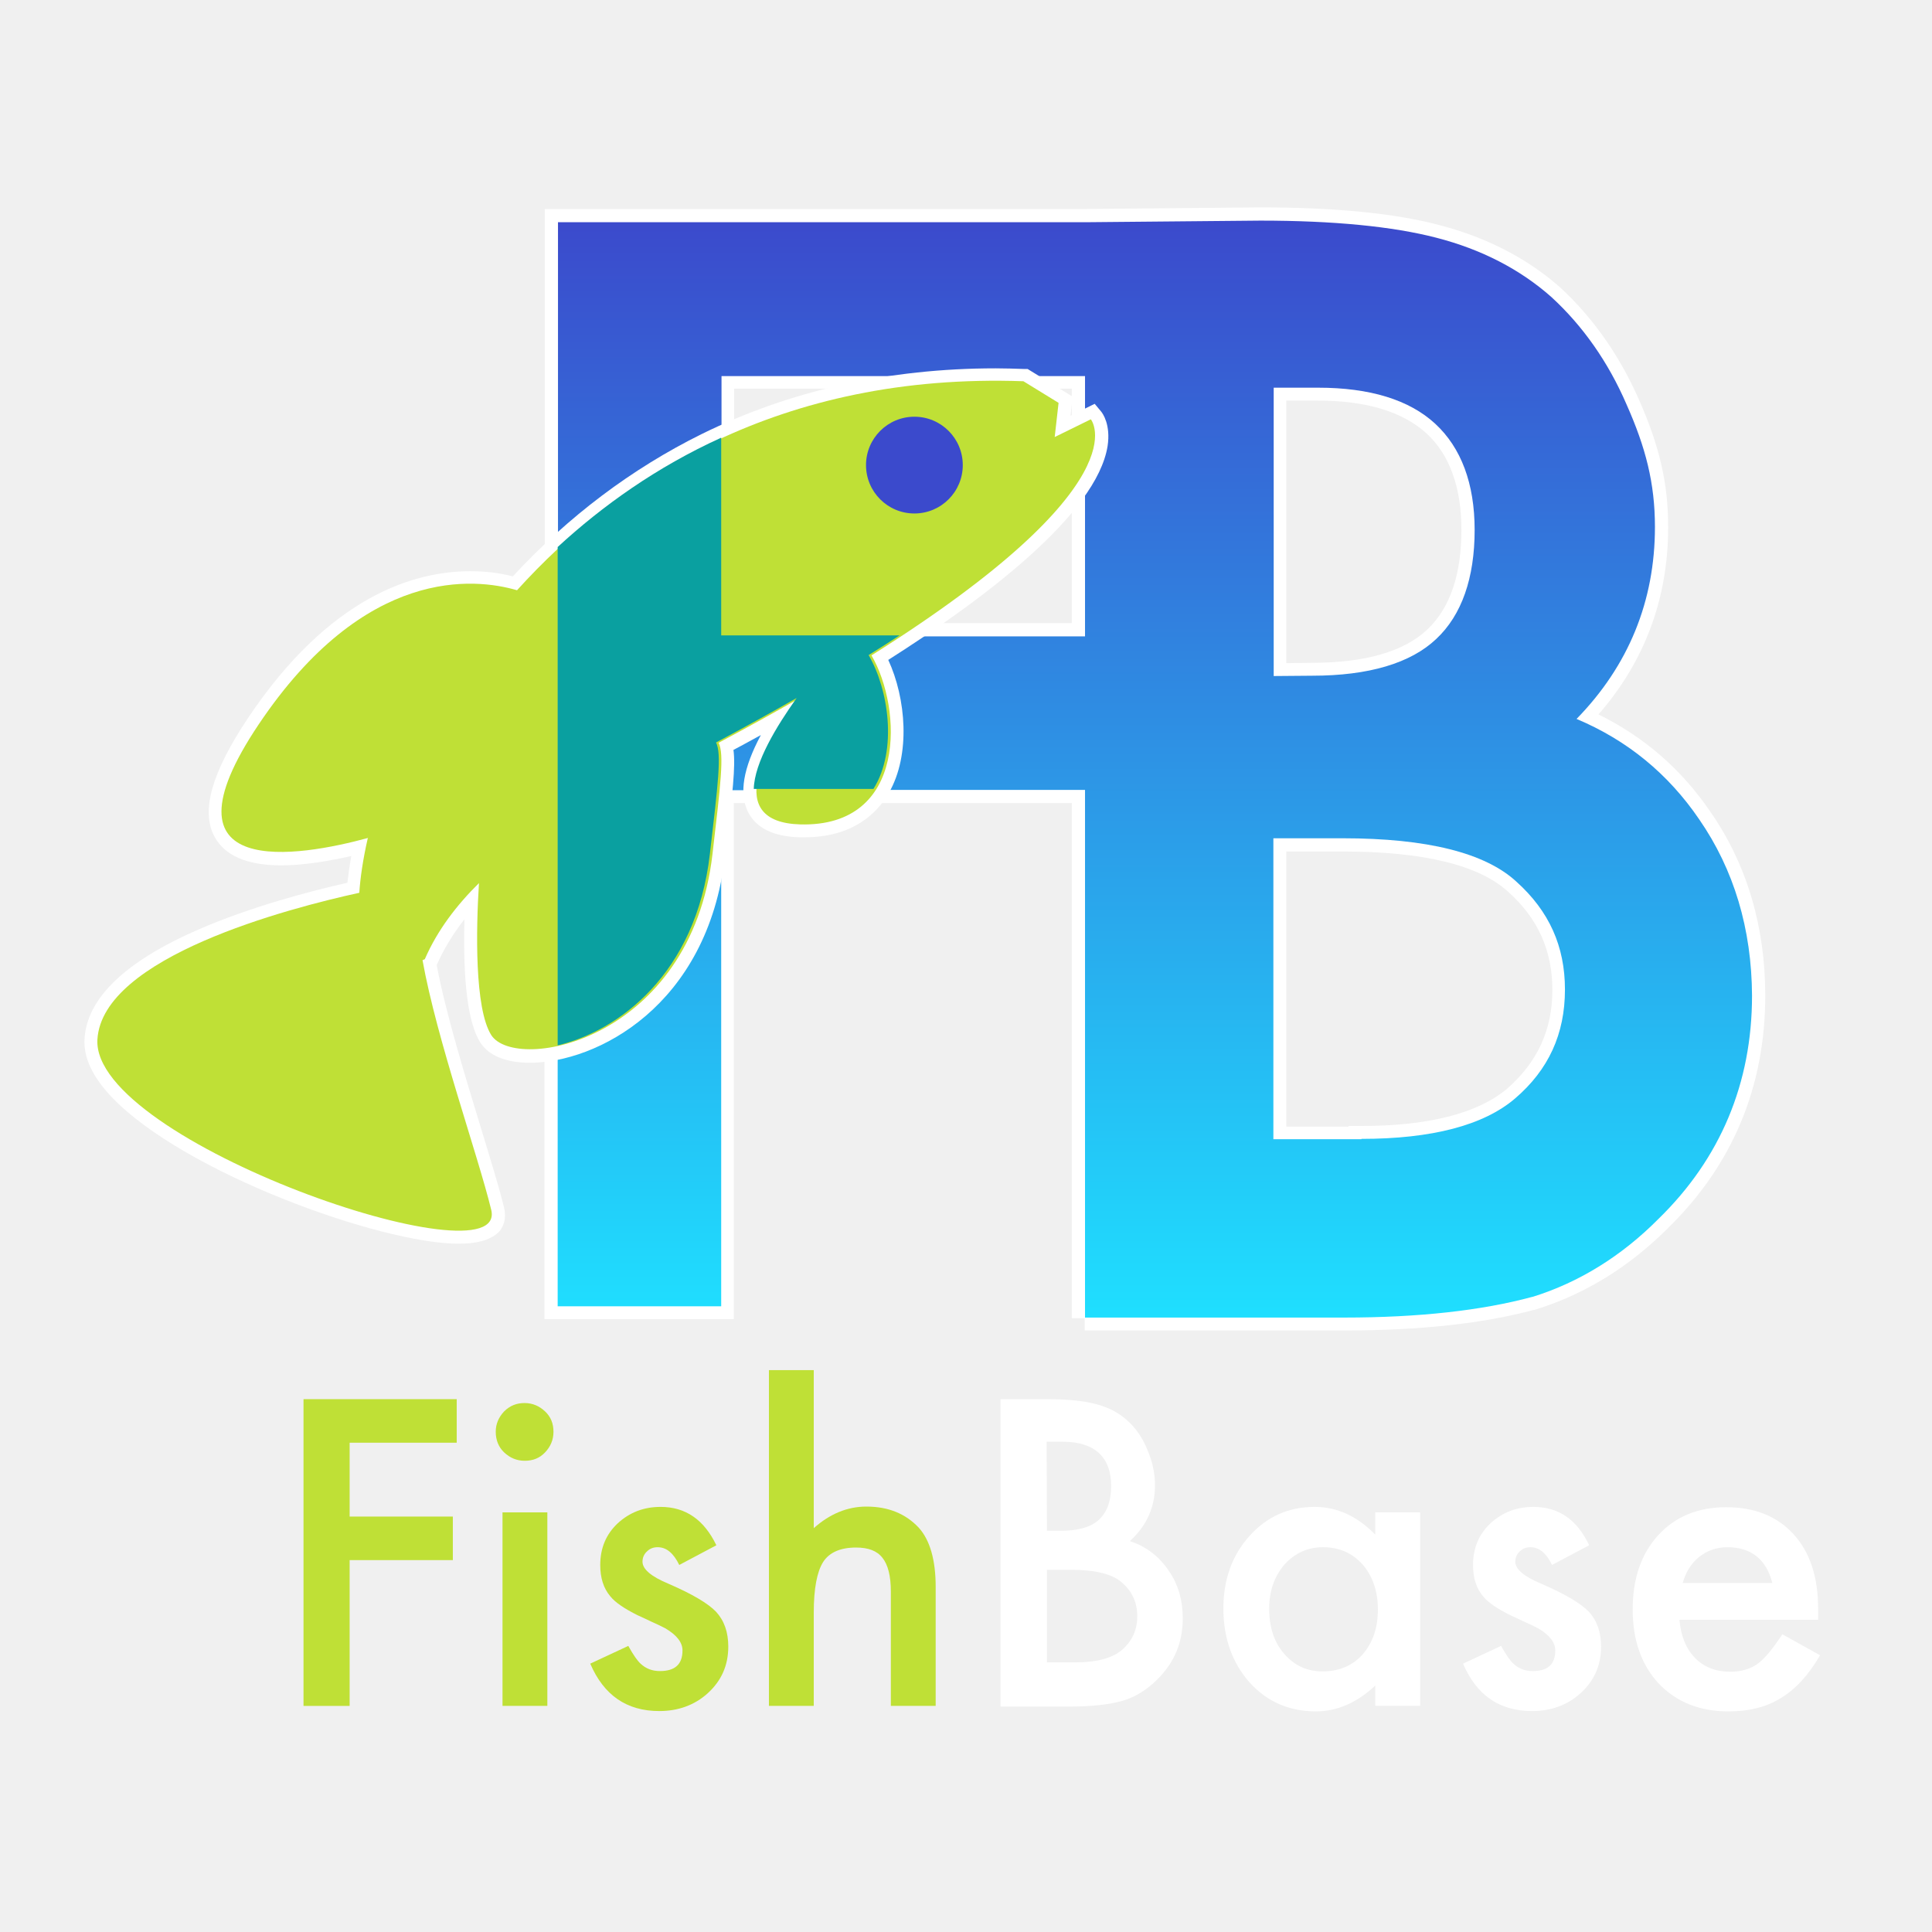
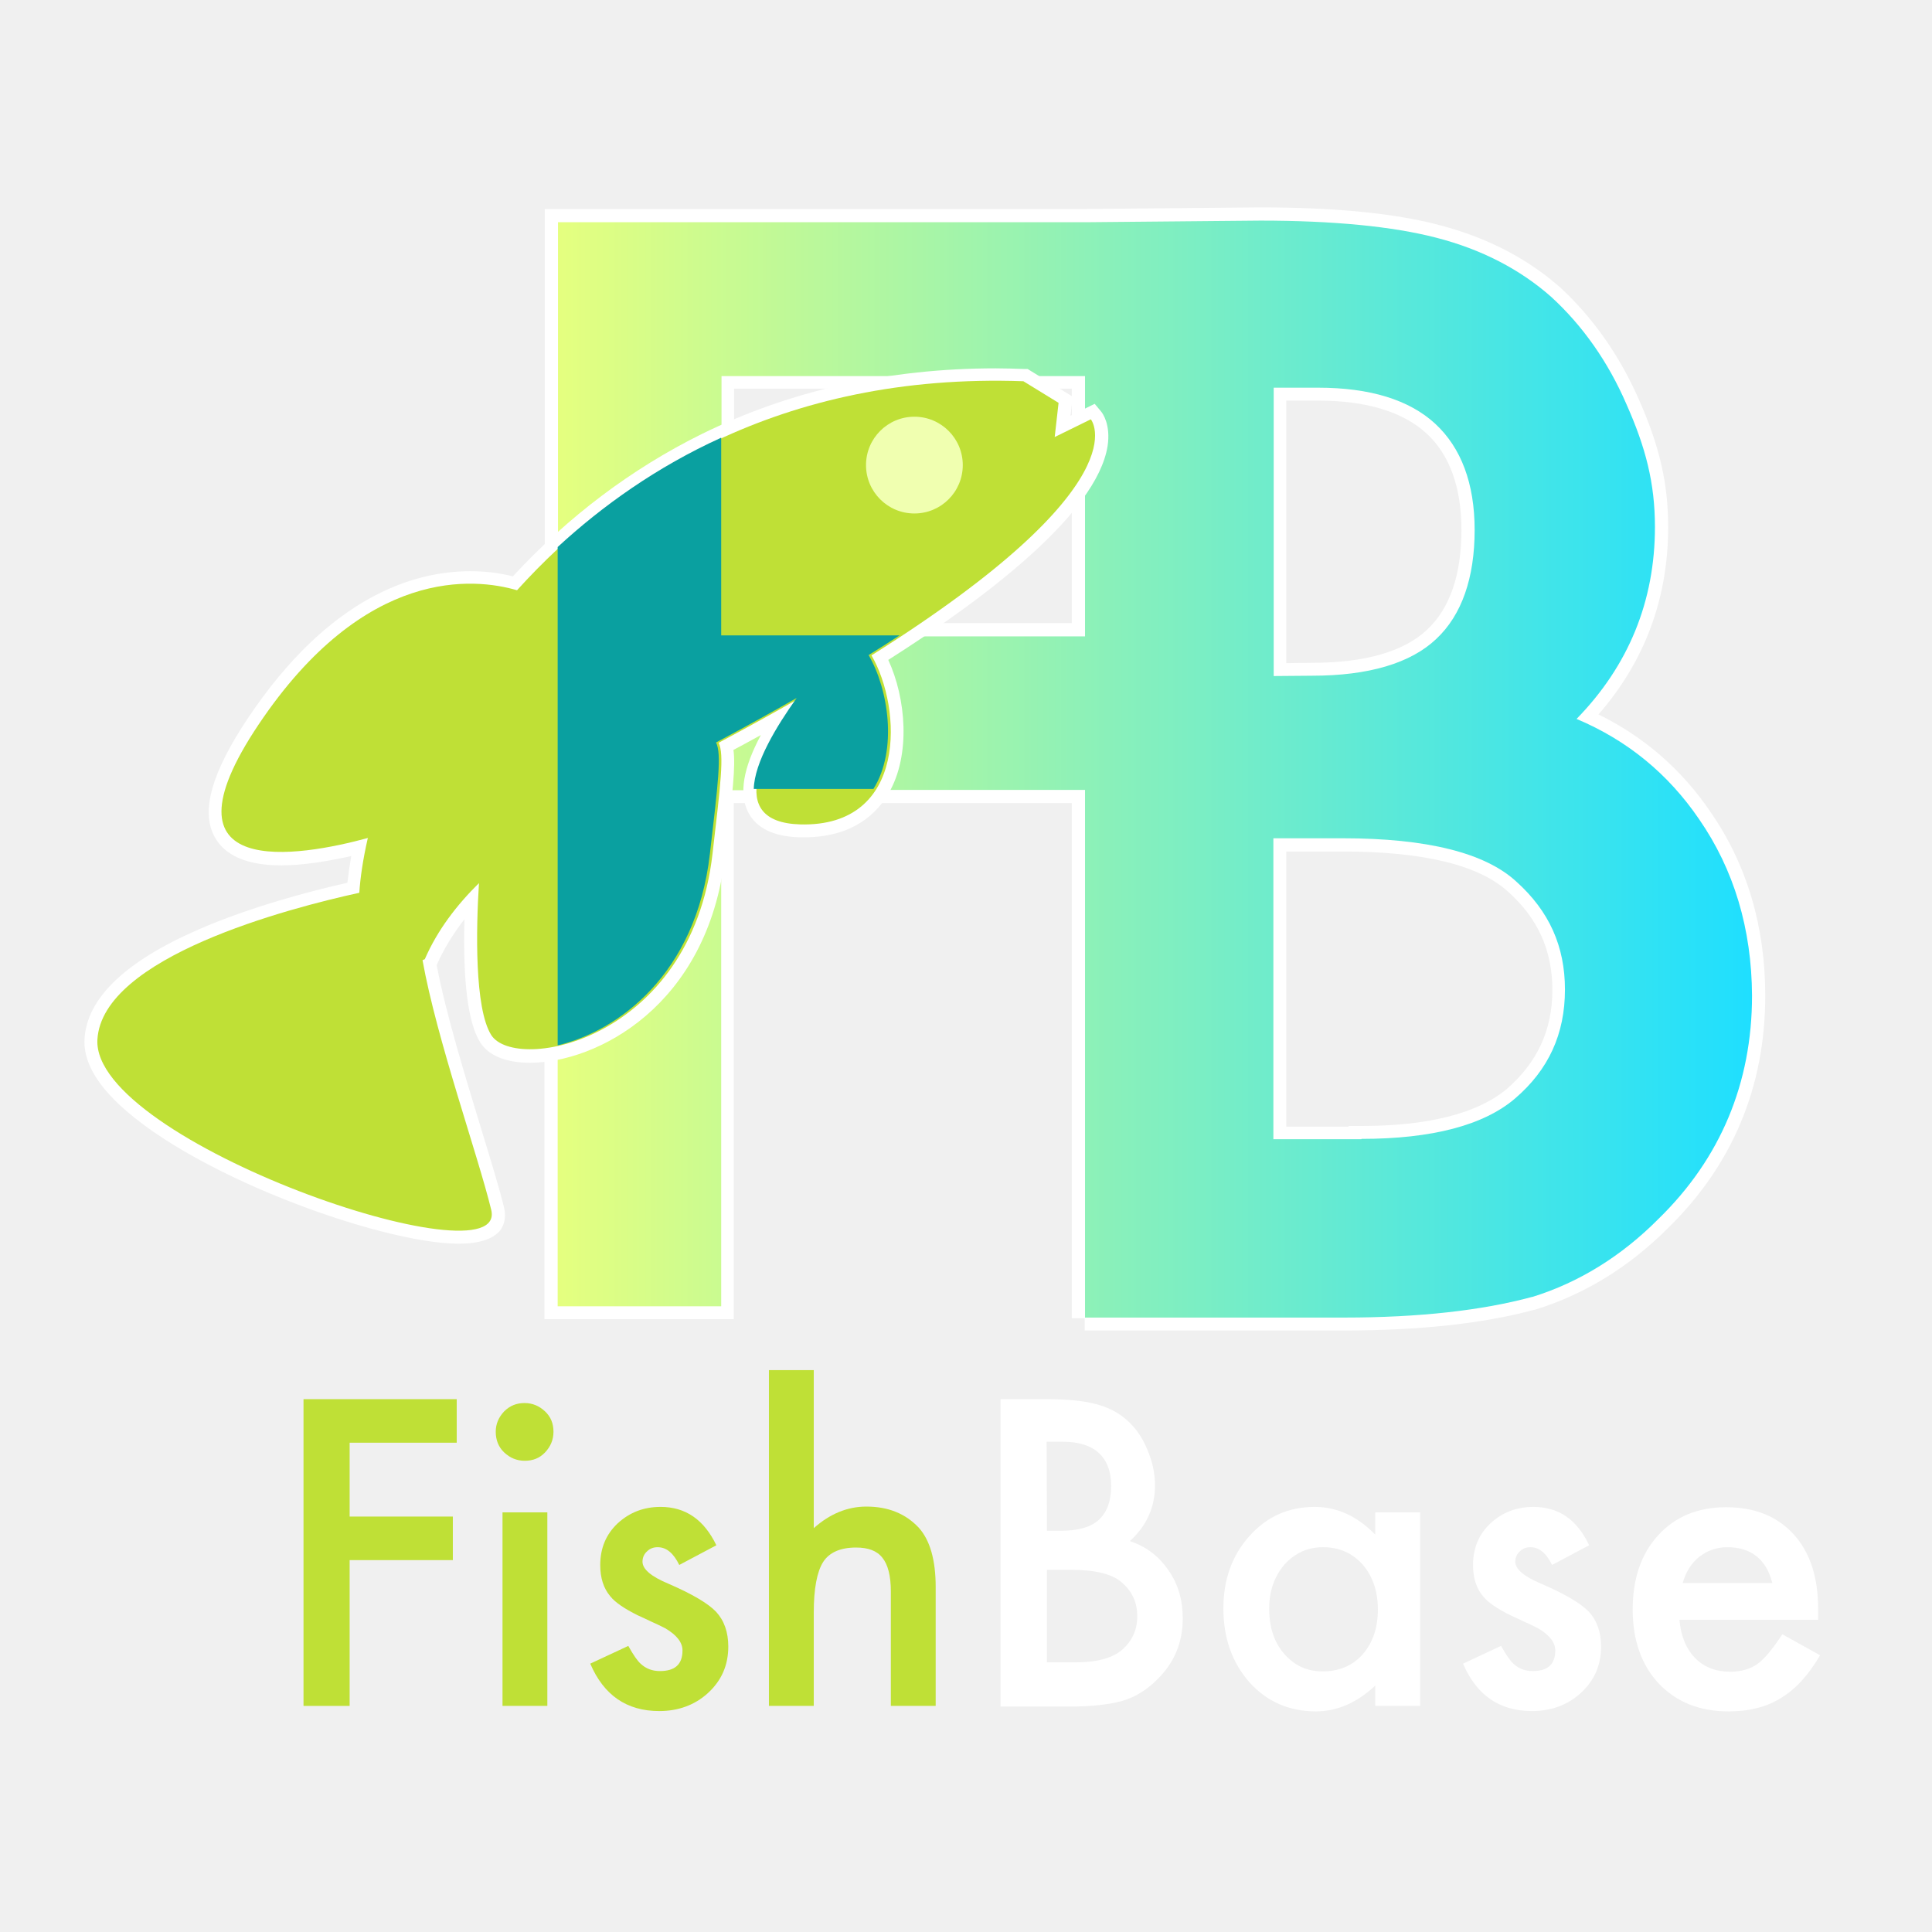
<svg xmlns="http://www.w3.org/2000/svg" version="1.1" id="Layer_1" x="0px" y="0px" viewBox="0 0 599 599" style="enable-background:new 0 0 599 599;" xml:space="preserve">
  <style type="text/css">
	.st0{fill:#BFE036;}
	.st1{fill:#FFFFFF;}
	.st2{fill:#3B4ACC;}
	.st3{fill:url(#SVGID_1_);}
	.st4{fill:url(#SVGID_2_);}
	.st5{fill:#0AA0A0;}
+ 	.st6{fill:#F0FFB0;}
</style>
  <g>
    <g>
      <path class="st0" d="M141.6,447.3h-33.2v22.9h32v13.5h-32v45.2H94.1v-95.1h47.5V447.3z" />
      <path class="st0" d="M153.7,443.9c0-2.4,0.9-4.5,2.6-6.3c1.8-1.8,3.9-2.6,6.3-2.6c2.5,0,4.6,0.9,6.4,2.6s2.6,3.8,2.6,6.3    s-0.9,4.6-2.6,6.4c-1.7,1.8-3.8,2.6-6.3,2.6s-4.6-0.9-6.4-2.6C154.6,448.7,153.7,446.5,153.7,443.9z M169.7,468.9v60h-13.9v-60    H169.7z" />
      <path class="st0" d="M222.1,479.1l-11.5,6.1c-1.8-3.7-4-5.5-6.7-5.5c-1.3,0-2.4,0.4-3.3,1.3c-0.9,0.8-1.4,1.9-1.4,3.2    c0,2.3,2.7,4.6,8,6.8c7.4,3.2,12.3,6.1,14.8,8.7c2.5,2.7,3.8,6.3,3.8,10.8c0,5.8-2.1,10.6-6.4,14.5c-4.1,3.7-9.2,5.5-15,5.5    c-10.1,0-17.2-4.9-21.4-14.7l11.8-5.5c1.6,2.9,2.9,4.7,3.8,5.5c1.7,1.6,3.7,2.3,6,2.3c4.7,0,7-2.1,7-6.4c0-2.5-1.8-4.8-5.4-6.9    c-1.4-0.7-2.8-1.4-4.2-2c-1.4-0.7-2.8-1.3-4.3-2c-4-2-6.9-3.9-8.5-5.9c-2.1-2.5-3.1-5.7-3.1-9.7c0-5.2,1.8-9.5,5.4-12.9    c3.7-3.4,8.1-5.1,13.3-5.1C212.6,467.2,218.3,471.2,222.1,479.1z" />
      <path class="st0" d="M238.4,424.8h13.9v49c4.9-4.4,10.4-6.7,16.3-6.7c6.8,0,12.2,2.2,16.3,6.6c3.4,3.8,5.2,9.9,5.2,18.3v36.9    h-13.9v-35.5c0-4.8-0.9-8.3-2.6-10.4c-1.7-2.2-4.4-3.2-8.2-3.2c-4.8,0-8.3,1.5-10.2,4.5c-1.9,3-2.9,8.3-2.9,15.6v29h-13.9    L238.4,424.8L238.4,424.8z" />
      <path class="st1" d="M310.2,528.9v-95.1h14.3c6.4,0,11.4,0.5,15.2,1.5c3.8,1,7,2.6,9.7,5s4.8,5.4,6.3,9.1    c1.6,3.7,2.4,7.4,2.4,11.1c0,6.8-2.6,12.6-7.8,17.3c5.1,1.7,9,4.7,12,9.1c3,4.3,4.4,9.2,4.4,14.9c0,7.4-2.6,13.7-7.9,18.9    c-3.2,3.2-6.7,5.4-10.7,6.6c-4.3,1.2-9.7,1.8-16.2,1.8h-21.7V528.9z M324.6,474.6h4.5c5.3,0,9.3-1.2,11.7-3.5    c2.5-2.4,3.7-5.8,3.7-10.4c0-4.5-1.3-7.9-3.8-10.2c-2.5-2.3-6.2-3.5-11.1-3.5h-5.1L324.6,474.6L324.6,474.6z M324.6,515.4h8.9    c6.5,0,11.3-1.3,14.3-3.8c3.2-2.8,4.8-6.2,4.8-10.5c0-4.1-1.5-7.6-4.6-10.3c-3-2.8-8.4-4.1-16.1-4.1h-7.3L324.6,515.4L324.6,515.4    z" />
      <path class="st1" d="M426.4,468.9h13.9v60h-13.9v-6.3c-5.7,5.3-11.8,8-18.4,8c-8.3,0-15.2-3-20.6-9c-5.4-6.1-8.1-13.8-8.1-22.9    c0-9,2.7-16.5,8.1-22.5s12.1-9,20.2-9c7,0,13.2,2.9,18.8,8.6V468.9z M393.5,498.7c0,5.8,1.5,10.4,4.6,14c3.2,3.7,7.1,5.5,12,5.5    c5.1,0,9.3-1.8,12.4-5.3c3.2-3.7,4.7-8.3,4.7-13.9s-1.6-10.3-4.7-13.9c-3.2-3.6-7.3-5.4-12.3-5.4c-4.8,0-8.7,1.8-12,5.4    C395.1,488.8,393.5,493.3,393.5,498.7z" />
      <path class="st1" d="M492.7,479.1l-11.5,6.1c-1.8-3.7-4-5.5-6.7-5.5c-1.3,0-2.4,0.4-3.3,1.3c-0.9,0.8-1.4,1.9-1.4,3.2    c0,2.3,2.7,4.6,8,6.8c7.4,3.2,12.3,6.1,14.8,8.7c2.5,2.7,3.8,6.3,3.8,10.8c0,5.8-2.1,10.6-6.4,14.5c-4.1,3.7-9.2,5.5-15,5.5    c-10.1,0-17.2-4.9-21.4-14.7l11.8-5.5c1.6,2.9,2.9,4.7,3.8,5.5c1.7,1.6,3.7,2.3,6,2.3c4.7,0,7-2.1,7-6.4c0-2.5-1.8-4.8-5.4-6.9    c-1.4-0.7-2.8-1.4-4.2-2c-1.4-0.7-2.8-1.3-4.3-2c-4-2-6.9-3.9-8.5-5.9c-2.1-2.5-3.1-5.7-3.1-9.7c0-5.2,1.8-9.5,5.4-12.9    c3.7-3.4,8.1-5.1,13.3-5.1C483.3,467.2,489,471.2,492.7,479.1z" />
      <path class="st1" d="M563.7,502.2h-43c0.4,4.9,2,8.9,4.8,11.8c2.8,2.9,6.5,4.3,10.9,4.3c3.4,0,6.3-0.8,8.6-2.5    c2.2-1.6,4.7-4.7,7.6-9.1l11.7,6.5c-1.8,3.1-3.7,5.7-5.7,7.9s-4.2,4-6.5,5.4s-4.8,2.5-7.5,3.1c-2.7,0.7-5.6,1-8.7,1    c-9,0-16.1-2.9-21.6-8.6c-5.4-5.8-8.1-13.5-8.1-23s2.6-17.2,7.9-23c5.3-5.8,12.3-8.7,21.1-8.7c8.8,0,15.8,2.8,20.9,8.4    c5.1,5.6,7.6,13.3,7.6,23.2L563.7,502.2z M549.5,490.8c-1.9-7.4-6.6-11.1-14-11.1c-1.7,0-3.3,0.3-4.7,0.8c-1.5,0.5-2.8,1.3-4,2.2    c-1.2,1-2.2,2.1-3.1,3.5c-0.9,1.4-1.5,2.9-2,4.6H549.5z" />
    </g>
  </g>
  <g>
    <g>
      <g>
        <path class="st2" d="M526.8,254c-9.6-14.1-22.3-24.5-38-31.1c16.1-16.5,24.3-36.5,24.3-59.5c0-13.7-2.9-24.7-8.8-38     c-5.7-13.2-13.6-24.4-23.3-33.3c-9.7-8.6-21.7-14.8-35.7-18.4c-13.5-3.5-31.9-5.3-54.5-5.3l-54.3,0.5l-163.5,0V170     c13.9-12.9,30.7-24.8,50.7-33.9v-19.5l112.7,0v80.7h-57.4c-3,2-6.2,4-9.6,6.1c6.1,10.4,9.1,29.5,1.5,41.5h65.5v163.7l0-0.1h80.4     c23.1,0,42.7-2.2,58.2-6.4h0.1c14.5-4.5,27.7-12.7,39.1-24.2c19.2-18.7,29-42.1,29-69.2C543.1,288,537.6,269.6,526.8,254z      M422.1,353.1v0.1h-27.3v-93.3h21.5c26.1,0,44.2,4.5,53.9,13.5c10.1,9.1,15,20,15,33.4c0,13.8-5.1,24.9-15.5,33.8     C460,348.9,443.9,353.1,422.1,353.1z M457.2,164.3c0,14.9-4,26.4-11.9,33.8c-7.9,7.5-20.9,11.4-38.5,11.4l-11.9,0.1v-89.4h13.8     c15.9,0,28.2,3.7,36.3,11.2C453,138.8,457.2,149.9,457.2,164.3z" />
        <path class="st2" d="M220.1,265.1c-4.4,37.5-28.6,54.9-47.2,59.4V405h50.7V245h10.1c0.2-8.2,7.1-19.5,13.3-28.2     c-7.7,4.4-16,9-25,13.8C223.8,234.1,222.6,243.6,220.1,265.1z" />
      </g>
      <g>
        <path class="st1" d="M336.3,412.6v-3.9h-4V249h-68.7l3.9-6.1c5.1-8.1,5.7-25.1-1.6-37.4l-2-3.4l3.3-2.1c3.2-2,6.3-4,9.5-6.1     l1-0.7h54.6v-72.7l-104.7,0v18.1l-2.3,1.1c-17.9,8.2-34.7,19.4-49.7,33.2l-6.7,6.2V64.8l167.5,0l54.3-0.5c23,0,41.7,1.8,55.6,5.5     c14.6,3.8,27.2,10.3,37.4,19.3c10.2,9.4,18.4,21.1,24.4,34.7c6.5,14.7,9.1,26.2,9.1,39.6c0,22.2-7.3,41.7-21.6,58.1     c14.2,7,25.8,17.1,34.7,30.2c11.3,16.3,17,35.5,17,57c0,28.3-10.2,52.6-30.2,72.1c-11.9,11.9-25.6,20.4-40.7,25.1l-0.6,0.2h-0.2     c-15.9,4.3-35.7,6.4-58.7,6.4H336.3z M418.1,349.2v-0.1h4c20.8,0,36-3.9,45.1-11.5c9.4-8.2,14.1-18.2,14.1-30.7     c0-12.2-4.5-22.2-13.7-30.4c-9-8.3-26.3-12.5-51.3-12.5h-17.5v85.3H418.1z M398.9,205.6l7.8-0.1c16.6,0,28.6-3.5,35.8-10.3     c7.1-6.7,10.6-17.1,10.6-30.9c0-13.3-3.7-23.4-10.9-30c-7.4-6.7-18.7-10.1-33.6-10.1h-9.8V205.6z" />
        <path class="st1" d="M168.8,409v-87.6l3.1-0.7c6.5-1.5,39-11.5,44.2-56l0.3-2.7c1.8-15.8,3.2-27.2,2-29.5l-1.8-3.5l3.5-1.9     c8.7-4.7,17.1-9.3,24.9-13.8l5.2,5.8c-7.9,11-12.4,20.2-12.6,26l-0.1,3.9h-10v160H168.8z" />
      </g>
      <g>
-         <linearGradient id="SVGID_1_" gradientUnits="userSpaceOnUse" x1="-277.656" y1="410.353" x2="-277.656" y2="70.051" gradientTransform="matrix(1 0 0 1 635.6295 -1.6756)">
-           <stop offset="0" style="stop-color:#1FDFFF" />
-           <stop offset="1" style="stop-color:#3B4ACC" />
+         <linearGradient id="SVGID_1_" gradientUnits="userSpaceOnUse" x1="172.847" y1="238.526" x2="543.1" y2="238.526">
+           <stop offset="0" style="stop-color:#E5FF7F" />
+           <stop offset="1" style="stop-color:#1FDFFF" />
        </linearGradient>
        <path class="st3" d="M526.8,254c-9.6-14.1-22.3-24.5-38-31.1c16.1-16.5,24.3-36.5,24.3-59.5c0-13.7-2.9-24.7-8.8-38     c-5.7-13.2-13.6-24.4-23.3-33.3c-9.7-8.6-21.7-14.8-35.7-18.4c-13.5-3.5-31.9-5.3-54.5-5.3l-54.3,0.5l-163.5,0V170     c13.9-12.9,30.7-24.8,50.7-33.9v-19.5l112.7,0v80.7h-57.4c-3,2-6.2,4-9.6,6.1c6.1,10.4,9.1,29.5,1.5,41.5h65.5v163.7l0-0.1h80.4     c23.1,0,42.7-2.2,58.2-6.4h0.1c14.5-4.5,27.7-12.7,39.1-24.2c19.2-18.7,29-42.1,29-69.2C543.1,288,537.6,269.6,526.8,254z      M422.1,353.1v0.1h-27.3v-93.3h21.5c26.1,0,44.2,4.5,53.9,13.5c10.1,9.1,15,20,15,33.4c0,13.8-5.1,24.9-15.5,33.8     C460,348.9,443.9,353.1,422.1,353.1z M457.2,164.3c0,14.9-4,26.4-11.9,33.8c-7.9,7.5-20.9,11.4-38.5,11.4l-11.9,0.1v-89.4h13.8     c15.9,0,28.2,3.7,36.3,11.2C453,138.8,457.2,149.9,457.2,164.3z" />
-         <linearGradient id="SVGID_2_" gradientUnits="userSpaceOnUse" x1="-277.656" y1="410.353" x2="-277.656" y2="70.051" gradientTransform="matrix(1 0 0 1 635.6295 -1.6756)">
-           <stop offset="0" style="stop-color:#1FDFFF" />
-           <stop offset="1" style="stop-color:#3B4ACC" />
+         <linearGradient id="SVGID_2_" gradientUnits="userSpaceOnUse" x1="172.847" y1="238.526" x2="543.1" y2="238.526">
+           <stop offset="0" style="stop-color:#E5FF7F" />
+           <stop offset="1" style="stop-color:#1FDFFF" />
        </linearGradient>
        <path class="st4" d="M220.1,265.1c-4.4,37.5-28.6,54.9-47.2,59.4V405h50.7V245h10.1c0.2-8.2,7.1-19.5,13.3-28.2     c-7.7,4.4-16,9-25,13.8C223.8,234.1,222.6,243.6,220.1,265.1z" />
      </g>
    </g>
    <g>
      <path class="st1" d="M142.2,385.6c-24.3,0-85.4-22.1-107.6-45.5c-5.9-6.2-8.7-12.2-8.4-17.9c0.7-12.7,12.6-24.1,35.3-34    c16.3-7.1,35-12,46.2-14.5c0.3-2.6,0.7-5.4,1.2-8.3c-6.7,1.5-14.6,2.9-21.7,2.9c-10.6,0-17.5-3-20.7-8.9c-4.3-8-0.8-20,10.4-36.8    c25.2-37.6,51.3-45.5,68.9-45.5c4.5,0,9,0.5,13.2,1.6c17.2-18.6,36.9-33.4,58.5-44.1c27.4-13.5,58.1-20.4,91.2-20.4    c2.9,0,5.8,0.1,8.8,0.2l1.1,0l14,8.6l-0.7,5.9l7.5-3.7l2,2.4c0.5,0.6,3,4.1,2,10.7c-3.4,21.1-38.1,47.3-68,66.3    c5.5,11.9,7,29.4,0.2,41.2c-3.6,6.3-11.1,13.8-26.3,13.8c0,0,0,0,0,0c-0.4,0-0.9,0-1.3,0c-8.2-0.2-13.6-2.9-16.1-7.9    c-2.8-5.7-1.5-13.5,4-23.8c-2.8,1.5-5.6,3.1-8.5,4.6c0.7,5.1-0.3,13.7-2.3,30.2l-0.3,2.7c-5.4,46.7-40,64.1-60.5,64.1    c-7.4,0-12.8-2.2-15.4-6.3c-3.8-6-5.4-18.8-4.9-38.2c-3.6,4.6-6.5,9.4-8.6,14.2l0,0.1c2.9,15.2,8.9,34.6,13.7,50.4    c3,9.9,5.7,18.5,7.2,24.8c0.8,3.5-0.3,5.8-1.4,7.2C152.6,384.2,148.5,385.6,142.2,385.6z" />
      <path class="st0" d="M338.2,130l-11.2,5.5l1.2-10.6l-10.9-6.7c-75.7-2.7-125.6,30.1-157,64.8c-13-3.8-47.1-7.6-80.1,41.6    c-32.8,48.9,12.6,41,33.9,35.2c0,0.1-0.1,0.2-0.1,0.2c-1.5,6.6-2.3,12.2-2.6,16.8c-22,4.8-79.7,19.9-81.2,45.5    c-1.8,31.7,127.7,76,122.1,52.8c-4.1-16.9-16.9-52.8-21.3-77.4c0.4-0.2,0.7-0.3,0.7-0.3c3.9-9,9.9-16.8,16.8-23.6    c-0.9,14.3-1.4,38.8,3.8,47.1c7.6,11.9,61.9,1.8,68.6-56.1c2.5-21.5,3.7-31,1.9-34.5c9-4.8,17.3-9.4,25-13.8    c-10.9,15.2-23.6,38.4,0.3,39.1c33.4,0.9,31.6-36.2,22.1-52.4C354.8,149.9,338.2,130,338.2,130z" />
    </g>
    <path class="st5" d="M223.6,196.9v-61.2c-20,9.1-36.8,21.1-50.7,33.9v154.5c18.6-4.4,42.9-21.9,47.2-59.4c2.5-21.5,3.7-31,1.9-34.5   c9-4.8,17.3-9.4,25-13.8c-6.2,8.7-13.1,20-13.3,28.2h37.1c7.6-12.1,4.6-31.1-1.5-41.5c3.4-2.1,6.5-4.1,9.6-6.1H223.6z" />
-     <circle class="st2" cx="283.5" cy="144.2" r="15" />
+     <circle class="st6" cx="283.5" cy="144.2" r="15" />
  </g>
</svg>
